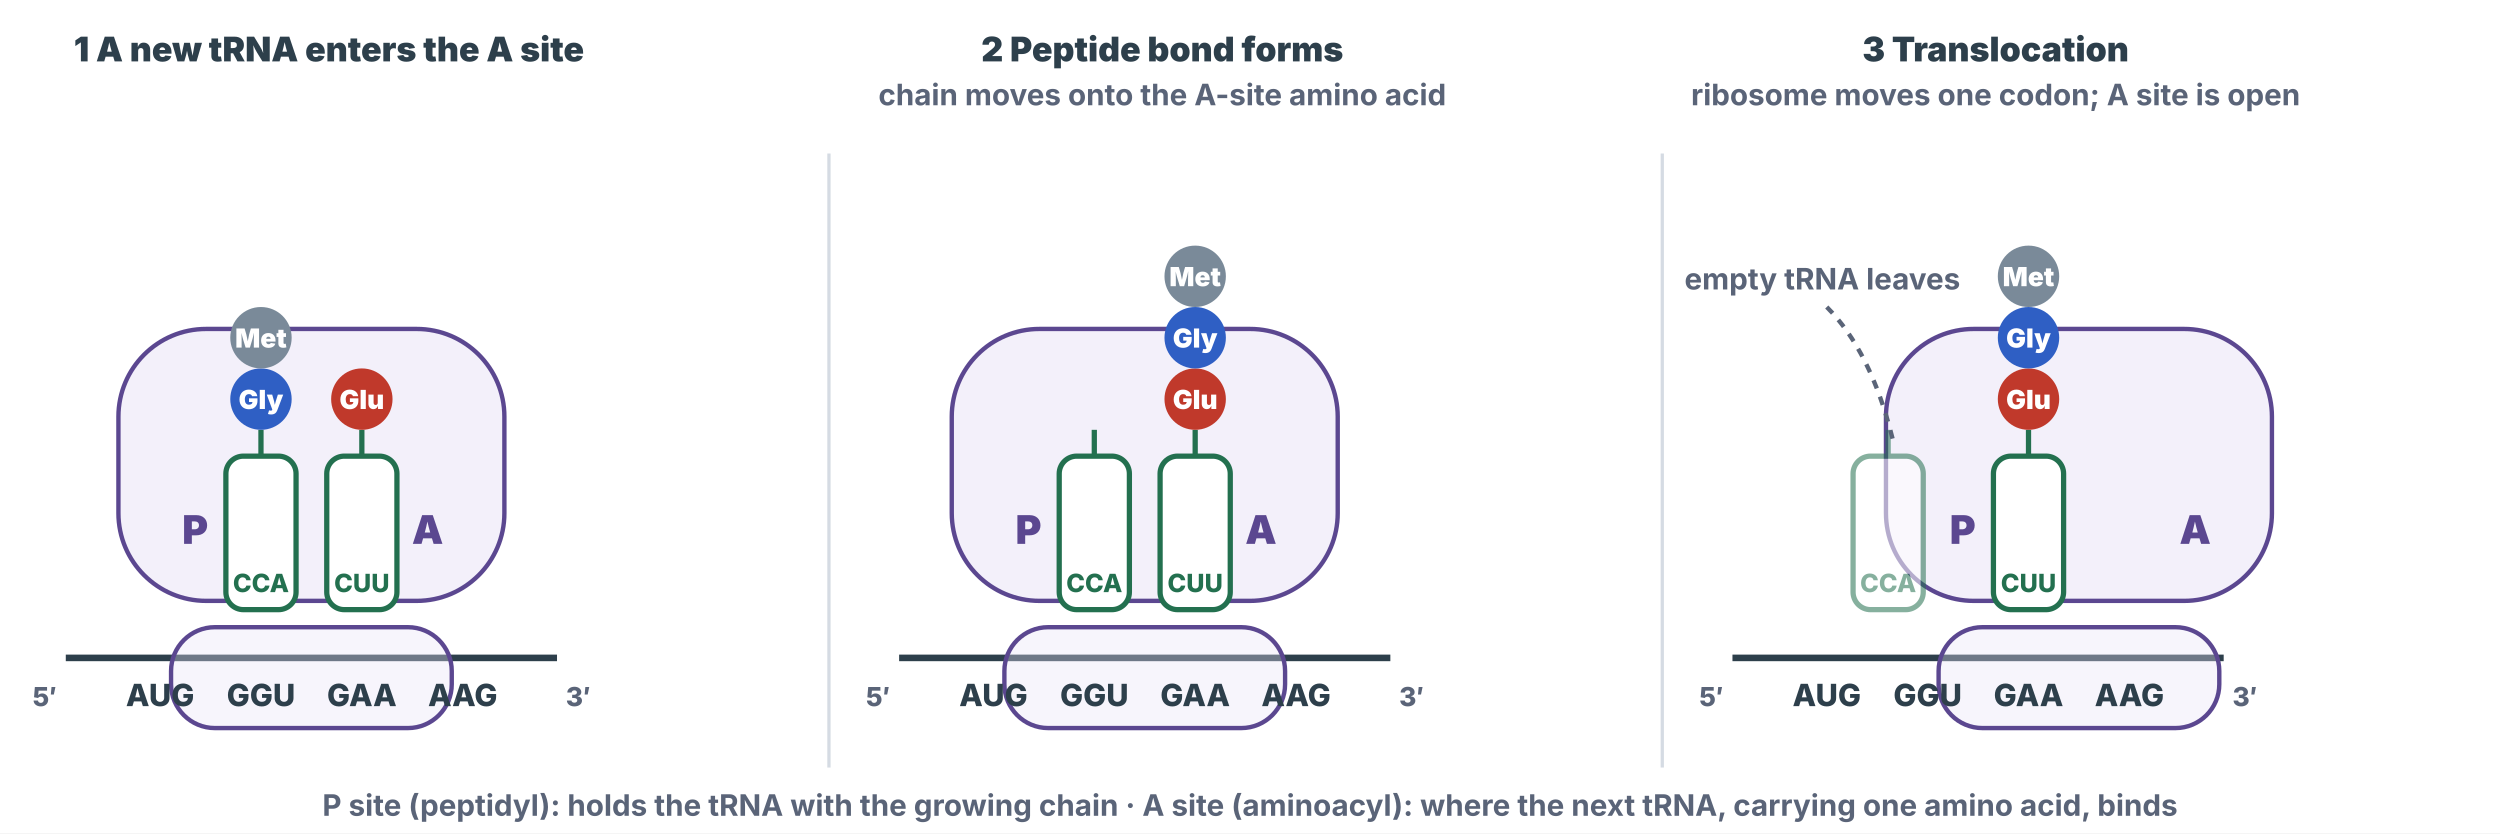
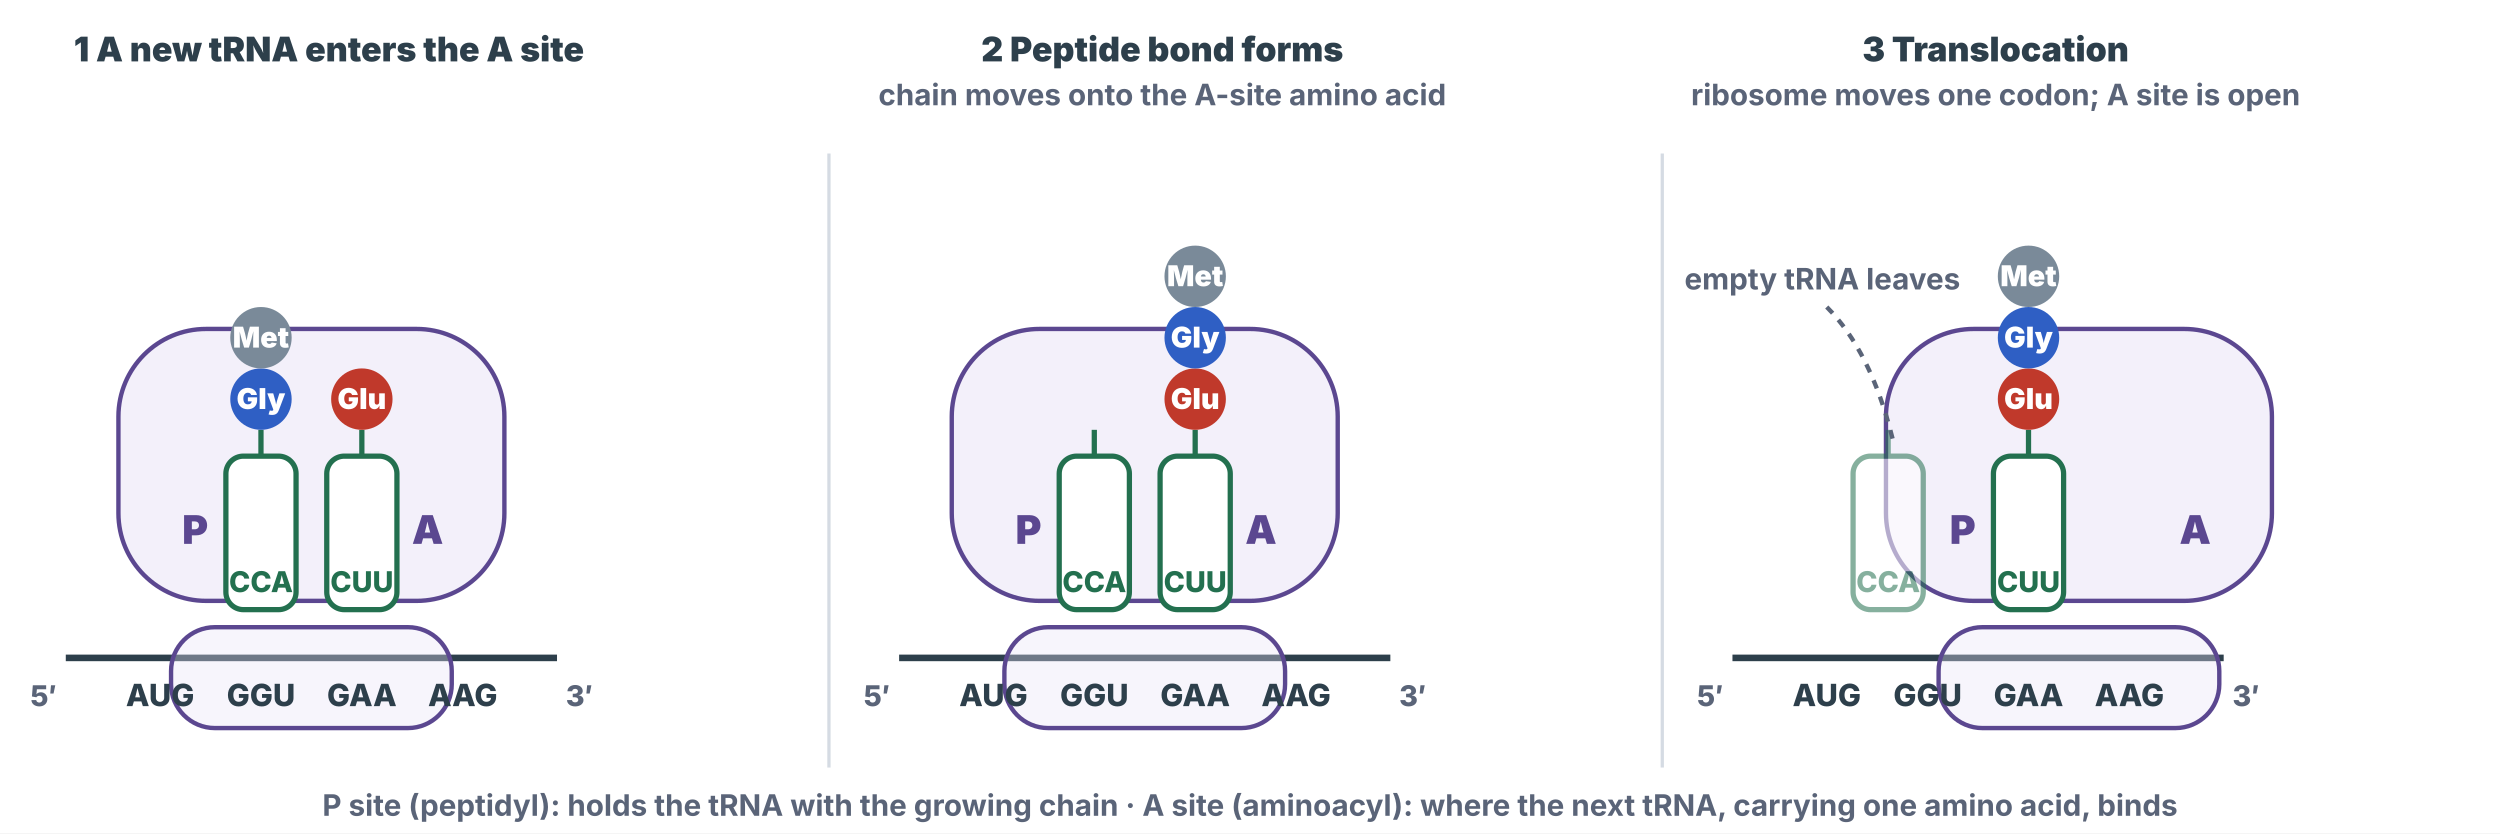
<svg xmlns="http://www.w3.org/2000/svg" viewBox="0 0 1140 380" width="1140" height="380" style="max-width:100%;height:auto" role="img" aria-label="One elongation cycle of translation on the mRNA 5 prime AUG GGU GAA AAG 3 prime. Panel 1: the ribosome covers codons GGU and GAA. The P site holds the tRNA with anticodon CCA carrying the growing chain Met-Gly; a tRNA with anticodon CUU carrying Glu enters the A site at codon GAA. Panel 2: a peptide bond forms and the chain Met-Gly is moved onto Glu, so the A-site tRNA now carries Met-Gly-Glu and the P-site tRNA is empty. Panel 3: translocation; the ribosome moves one codon toward the 3 prime end, the empty tRNA leaves, the tRNA carrying Met-Gly-Glu is now in the P site, and the A site is open at codon AAG for the next tRNA.">
  <rect width="100%" height="100%" fill="#ffffff" />
  <line x1="30" y1="300" x2="254" y2="300" stroke="#2d3f4b" stroke-width="3" />
-   <text x="26.0" y="322.0" font-family="Nunito,Inter,Helvetica,Arial,sans-serif" font-size="12" font-weight="800" fill="#5a6478" text-anchor="end">5′</text>
-   <text x="258.0" y="322.0" font-family="Nunito,Inter,Helvetica,Arial,sans-serif" font-size="12" font-weight="800" fill="#5a6478" text-anchor="start">3′</text>
+   <text x="26.0" y="322.0" font-family="Nunito,Inter,Helvetica,Arial,sans-serif" font-size="13.1" font-weight="800" fill="#5a6478" text-anchor="end">5′</text>
+   <text x="258.0" y="322.0" font-family="Nunito,Inter,Helvetica,Arial,sans-serif" font-size="13.1" font-weight="800" fill="#5a6478" text-anchor="start">3′</text>
  <rect x="78" y="286" width="128" height="46" rx="20" fill="#e9e3f5" fill-opacity="0.35" stroke="#5b4790" stroke-width="2" />
  <rect x="54" y="150" width="176" height="124" rx="40" fill="#e9e3f5" fill-opacity="0.55" stroke="#5b4790" stroke-width="2" />
  <text x="73.0" y="322.0" font-family="Nunito,Inter,Helvetica,Arial,sans-serif" font-size="14" font-weight="800" fill="#2d3f4b" text-anchor="middle">AUG</text>
  <text x="119.0" y="322.0" font-family="Nunito,Inter,Helvetica,Arial,sans-serif" font-size="14" font-weight="800" fill="#2d3f4b" text-anchor="middle">GGU</text>
  <text x="165.0" y="322.0" font-family="Nunito,Inter,Helvetica,Arial,sans-serif" font-size="14" font-weight="800" fill="#2d3f4b" text-anchor="middle">GAA</text>
  <text x="211.0" y="322.0" font-family="Nunito,Inter,Helvetica,Arial,sans-serif" font-size="14" font-weight="800" fill="#2d3f4b" text-anchor="middle">AAG</text>
  <text x="89.0" y="248.0" font-family="Nunito,Inter,Helvetica,Arial,sans-serif" font-size="18" font-weight="900" fill="#5b4790" text-anchor="middle">P</text>
  <text x="195.0" y="248.0" font-family="Nunito,Inter,Helvetica,Arial,sans-serif" font-size="18" font-weight="900" fill="#5b4790" text-anchor="middle">A</text>
  <rect x="103.0" y="208" width="32" height="70" rx="8" fill="#ffffff" stroke="#23704f" stroke-width="2.4" />
-   <text x="119.0" y="270.0" font-family="Nunito,Inter,Helvetica,Arial,sans-serif" font-size="11.5" font-weight="800" fill="#23704f" text-anchor="middle">CCA</text>
+   <text x="119.0" y="270.0" font-family="Nunito,Inter,Helvetica,Arial,sans-serif" font-size="13.1" font-weight="800" fill="#23704f" text-anchor="middle">CCA</text>
  <line x1="119.0" y1="208" x2="119.0" y2="196" stroke="#23704f" stroke-width="2.4" />
  <circle cx="119.0" cy="182" r="14" fill="#2f5fc4" />
-   <text x="119.0" y="186.5" font-family="Nunito,Inter,Helvetica,Arial,sans-serif" font-size="12" font-weight="900" fill="#ffffff" text-anchor="middle">Gly</text>
+   <text x="119.0" y="186.5" font-family="Nunito,Inter,Helvetica,Arial,sans-serif" font-size="13.1" font-weight="900" fill="#ffffff" text-anchor="middle">Gly</text>
  <circle cx="119.0" cy="154" r="14" fill="#7a8a99" />
-   <text x="119.0" y="158.5" font-family="Nunito,Inter,Helvetica,Arial,sans-serif" font-size="12" font-weight="900" fill="#ffffff" text-anchor="middle">Met</text>
+   <text x="119.0" y="158.5" font-family="Nunito,Inter,Helvetica,Arial,sans-serif" font-size="13.1" font-weight="900" fill="#ffffff" text-anchor="middle">Met</text>
  <rect x="149.0" y="208" width="32" height="70" rx="8" fill="#ffffff" stroke="#23704f" stroke-width="2.4" />
-   <text x="165.0" y="270.0" font-family="Nunito,Inter,Helvetica,Arial,sans-serif" font-size="11.5" font-weight="800" fill="#23704f" text-anchor="middle">CUU</text>
+   <text x="165.0" y="270.0" font-family="Nunito,Inter,Helvetica,Arial,sans-serif" font-size="13.1" font-weight="800" fill="#23704f" text-anchor="middle">CUU</text>
  <line x1="165.0" y1="208" x2="165.0" y2="196" stroke="#23704f" stroke-width="2.4" />
  <circle cx="165.0" cy="182" r="14" fill="#c0392b" />
-   <text x="165.0" y="186.5" font-family="Nunito,Inter,Helvetica,Arial,sans-serif" font-size="12" font-weight="900" fill="#ffffff" text-anchor="middle">Glu</text>
+   <text x="165.0" y="186.5" font-family="Nunito,Inter,Helvetica,Arial,sans-serif" font-size="13.1" font-weight="900" fill="#ffffff" text-anchor="middle">Glu</text>
  <text x="150.0" y="28.0" font-family="Nunito,Inter,Helvetica,Arial,sans-serif" font-size="15.5" font-weight="900" fill="#2d3f4b" text-anchor="middle">1  A new tRNA enters the A site</text>
  <line x1="410" y1="300" x2="634" y2="300" stroke="#2d3f4b" stroke-width="3" />
-   <text x="406.0" y="322.0" font-family="Nunito,Inter,Helvetica,Arial,sans-serif" font-size="12" font-weight="800" fill="#5a6478" text-anchor="end">5′</text>
-   <text x="638.0" y="322.0" font-family="Nunito,Inter,Helvetica,Arial,sans-serif" font-size="12" font-weight="800" fill="#5a6478" text-anchor="start">3′</text>
+   <text x="406.0" y="322.0" font-family="Nunito,Inter,Helvetica,Arial,sans-serif" font-size="13.1" font-weight="800" fill="#5a6478" text-anchor="end">5′</text>
+   <text x="638.0" y="322.0" font-family="Nunito,Inter,Helvetica,Arial,sans-serif" font-size="13.1" font-weight="800" fill="#5a6478" text-anchor="start">3′</text>
  <rect x="458" y="286" width="128" height="46" rx="20" fill="#e9e3f5" fill-opacity="0.35" stroke="#5b4790" stroke-width="2" />
  <rect x="434" y="150" width="176" height="124" rx="40" fill="#e9e3f5" fill-opacity="0.55" stroke="#5b4790" stroke-width="2" />
  <text x="453.0" y="322.0" font-family="Nunito,Inter,Helvetica,Arial,sans-serif" font-size="14" font-weight="800" fill="#2d3f4b" text-anchor="middle">AUG</text>
  <text x="499.0" y="322.0" font-family="Nunito,Inter,Helvetica,Arial,sans-serif" font-size="14" font-weight="800" fill="#2d3f4b" text-anchor="middle">GGU</text>
  <text x="545.0" y="322.0" font-family="Nunito,Inter,Helvetica,Arial,sans-serif" font-size="14" font-weight="800" fill="#2d3f4b" text-anchor="middle">GAA</text>
  <text x="591.0" y="322.0" font-family="Nunito,Inter,Helvetica,Arial,sans-serif" font-size="14" font-weight="800" fill="#2d3f4b" text-anchor="middle">AAG</text>
  <text x="469.0" y="248.0" font-family="Nunito,Inter,Helvetica,Arial,sans-serif" font-size="18" font-weight="900" fill="#5b4790" text-anchor="middle">P</text>
  <text x="575.0" y="248.0" font-family="Nunito,Inter,Helvetica,Arial,sans-serif" font-size="18" font-weight="900" fill="#5b4790" text-anchor="middle">A</text>
  <rect x="483.0" y="208" width="32" height="70" rx="8" fill="#ffffff" stroke="#23704f" stroke-width="2.4" />
-   <text x="499.0" y="270.0" font-family="Nunito,Inter,Helvetica,Arial,sans-serif" font-size="11.5" font-weight="800" fill="#23704f" text-anchor="middle">CCA</text>
+   <text x="499.0" y="270.0" font-family="Nunito,Inter,Helvetica,Arial,sans-serif" font-size="13.1" font-weight="800" fill="#23704f" text-anchor="middle">CCA</text>
  <line x1="499.0" y1="208" x2="499.0" y2="196" stroke="#23704f" stroke-width="2.4" />
  <rect x="529.0" y="208" width="32" height="70" rx="8" fill="#ffffff" stroke="#23704f" stroke-width="2.4" />
-   <text x="545.0" y="270.0" font-family="Nunito,Inter,Helvetica,Arial,sans-serif" font-size="11.5" font-weight="800" fill="#23704f" text-anchor="middle">CUU</text>
+   <text x="545.0" y="270.0" font-family="Nunito,Inter,Helvetica,Arial,sans-serif" font-size="13.1" font-weight="800" fill="#23704f" text-anchor="middle">CUU</text>
  <line x1="545.0" y1="208" x2="545.0" y2="196" stroke="#23704f" stroke-width="2.4" />
  <circle cx="545.0" cy="182" r="14" fill="#c0392b" />
-   <text x="545.0" y="186.5" font-family="Nunito,Inter,Helvetica,Arial,sans-serif" font-size="12" font-weight="900" fill="#ffffff" text-anchor="middle">Glu</text>
+   <text x="545.0" y="186.5" font-family="Nunito,Inter,Helvetica,Arial,sans-serif" font-size="13.1" font-weight="900" fill="#ffffff" text-anchor="middle">Glu</text>
  <circle cx="545.0" cy="154" r="14" fill="#2f5fc4" />
-   <text x="545.0" y="158.5" font-family="Nunito,Inter,Helvetica,Arial,sans-serif" font-size="12" font-weight="900" fill="#ffffff" text-anchor="middle">Gly</text>
+   <text x="545.0" y="158.5" font-family="Nunito,Inter,Helvetica,Arial,sans-serif" font-size="13.1" font-weight="900" fill="#ffffff" text-anchor="middle">Gly</text>
  <circle cx="545.0" cy="126" r="14" fill="#7a8a99" />
-   <text x="545.0" y="130.5" font-family="Nunito,Inter,Helvetica,Arial,sans-serif" font-size="12" font-weight="900" fill="#ffffff" text-anchor="middle">Met</text>
+   <text x="545.0" y="130.5" font-family="Nunito,Inter,Helvetica,Arial,sans-serif" font-size="13.1" font-weight="900" fill="#ffffff" text-anchor="middle">Met</text>
  <text x="530.0" y="28.0" font-family="Nunito,Inter,Helvetica,Arial,sans-serif" font-size="15.5" font-weight="900" fill="#2d3f4b" text-anchor="middle">2  Peptide bond forms</text>
  <text x="530.0" y="48.0" font-family="Nunito,Inter,Helvetica,Arial,sans-serif" font-size="13.5" font-weight="700" fill="#5a6478" text-anchor="middle">chain moves onto the A-site amino acid</text>
  <line x1="790" y1="300" x2="1014" y2="300" stroke="#2d3f4b" stroke-width="3" />
-   <text x="786.0" y="322.0" font-family="Nunito,Inter,Helvetica,Arial,sans-serif" font-size="12" font-weight="800" fill="#5a6478" text-anchor="end">5′</text>
-   <text x="1018.0" y="322.0" font-family="Nunito,Inter,Helvetica,Arial,sans-serif" font-size="12" font-weight="800" fill="#5a6478" text-anchor="start">3′</text>
+   <text x="786.0" y="322.0" font-family="Nunito,Inter,Helvetica,Arial,sans-serif" font-size="13.1" font-weight="800" fill="#5a6478" text-anchor="end">5′</text>
+   <text x="1018.0" y="322.0" font-family="Nunito,Inter,Helvetica,Arial,sans-serif" font-size="13.1" font-weight="800" fill="#5a6478" text-anchor="start">3′</text>
  <rect x="884" y="286" width="128" height="46" rx="20" fill="#e9e3f5" fill-opacity="0.35" stroke="#5b4790" stroke-width="2" />
  <rect x="860" y="150" width="176" height="124" rx="40" fill="#e9e3f5" fill-opacity="0.55" stroke="#5b4790" stroke-width="2" />
  <text x="833.0" y="322.0" font-family="Nunito,Inter,Helvetica,Arial,sans-serif" font-size="14" font-weight="800" fill="#2d3f4b" text-anchor="middle">AUG</text>
  <text x="879.0" y="322.0" font-family="Nunito,Inter,Helvetica,Arial,sans-serif" font-size="14" font-weight="800" fill="#2d3f4b" text-anchor="middle">GGU</text>
  <text x="925.0" y="322.0" font-family="Nunito,Inter,Helvetica,Arial,sans-serif" font-size="14" font-weight="800" fill="#2d3f4b" text-anchor="middle">GAA</text>
  <text x="971.0" y="322.0" font-family="Nunito,Inter,Helvetica,Arial,sans-serif" font-size="14" font-weight="800" fill="#2d3f4b" text-anchor="middle">AAG</text>
  <text x="895.0" y="248.0" font-family="Nunito,Inter,Helvetica,Arial,sans-serif" font-size="18" font-weight="900" fill="#5b4790" text-anchor="middle">P</text>
  <text x="1001.0" y="248.0" font-family="Nunito,Inter,Helvetica,Arial,sans-serif" font-size="18" font-weight="900" fill="#5b4790" text-anchor="middle">A</text>
  <rect x="909.0" y="208" width="32" height="70" rx="8" fill="#ffffff" stroke="#23704f" stroke-width="2.4" />
-   <text x="925.0" y="270.0" font-family="Nunito,Inter,Helvetica,Arial,sans-serif" font-size="11.5" font-weight="800" fill="#23704f" text-anchor="middle">CUU</text>
+   <text x="925.0" y="270.0" font-family="Nunito,Inter,Helvetica,Arial,sans-serif" font-size="13.1" font-weight="800" fill="#23704f" text-anchor="middle">CUU</text>
  <line x1="925.0" y1="208" x2="925.0" y2="196" stroke="#23704f" stroke-width="2.4" />
  <circle cx="925.0" cy="182" r="14" fill="#c0392b" />
-   <text x="925.0" y="186.5" font-family="Nunito,Inter,Helvetica,Arial,sans-serif" font-size="12" font-weight="900" fill="#ffffff" text-anchor="middle">Glu</text>
+   <text x="925.0" y="186.5" font-family="Nunito,Inter,Helvetica,Arial,sans-serif" font-size="13.1" font-weight="900" fill="#ffffff" text-anchor="middle">Glu</text>
  <circle cx="925.0" cy="154" r="14" fill="#2f5fc4" />
-   <text x="925.0" y="158.5" font-family="Nunito,Inter,Helvetica,Arial,sans-serif" font-size="12" font-weight="900" fill="#ffffff" text-anchor="middle">Gly</text>
+   <text x="925.0" y="158.5" font-family="Nunito,Inter,Helvetica,Arial,sans-serif" font-size="13.1" font-weight="900" fill="#ffffff" text-anchor="middle">Gly</text>
  <circle cx="925.0" cy="126" r="14" fill="#7a8a99" />
-   <text x="925.0" y="130.5" font-family="Nunito,Inter,Helvetica,Arial,sans-serif" font-size="12" font-weight="900" fill="#ffffff" text-anchor="middle">Met</text>
+   <text x="925.0" y="130.5" font-family="Nunito,Inter,Helvetica,Arial,sans-serif" font-size="13.1" font-weight="900" fill="#ffffff" text-anchor="middle">Met</text>
  <g opacity="0.55">
    <rect x="845.0" y="208" width="32" height="70" rx="8" fill="#ffffff" stroke="#23704f" stroke-width="2.4" />
-     <text x="861.0" y="270.0" font-family="Nunito,Inter,Helvetica,Arial,sans-serif" font-size="11.5" font-weight="800" fill="#23704f" text-anchor="middle">CCA</text>
+     <text x="861.0" y="270.0" font-family="Nunito,Inter,Helvetica,Arial,sans-serif" font-size="13.1" font-weight="800" fill="#23704f" text-anchor="middle">CCA</text>
    <line x1="861.0" y1="208" x2="861.0" y2="196" stroke="#23704f" stroke-width="2.4" />
  </g>
  <path d="M863.0 200 q-10 -40 -30 -60" fill="none" stroke="#5a6478" stroke-width="2" stroke-dasharray="4 4" />
  <text x="831.0" y="132.0" font-family="Nunito,Inter,Helvetica,Arial,sans-serif" font-size="13.5" font-weight="700" fill="#5a6478" text-anchor="middle">empty tRNA leaves</text>
  <text x="910.0" y="28.0" font-family="Nunito,Inter,Helvetica,Arial,sans-serif" font-size="15.5" font-weight="900" fill="#2d3f4b" text-anchor="middle">3  Translocation</text>
  <text x="910.0" y="48.0" font-family="Nunito,Inter,Helvetica,Arial,sans-serif" font-size="13.5" font-weight="700" fill="#5a6478" text-anchor="middle">ribosome moves one codon; A site is open</text>
  <line x1="378" y1="70" x2="378" y2="350" stroke="#d5dbe3" stroke-width="1.5" />
  <line x1="758" y1="70" x2="758" y2="350" stroke="#d5dbe3" stroke-width="1.5" />
  <text x="570.0" y="372.0" font-family="Nunito,Inter,Helvetica,Arial,sans-serif" font-size="13.5" font-weight="700" fill="#5a6478" text-anchor="middle">P site (peptidyl): holds the tRNA with the growing chain   ·   A site (aminoacyl): where the next tRNA, carrying one amino acid, binds</text>
</svg>
